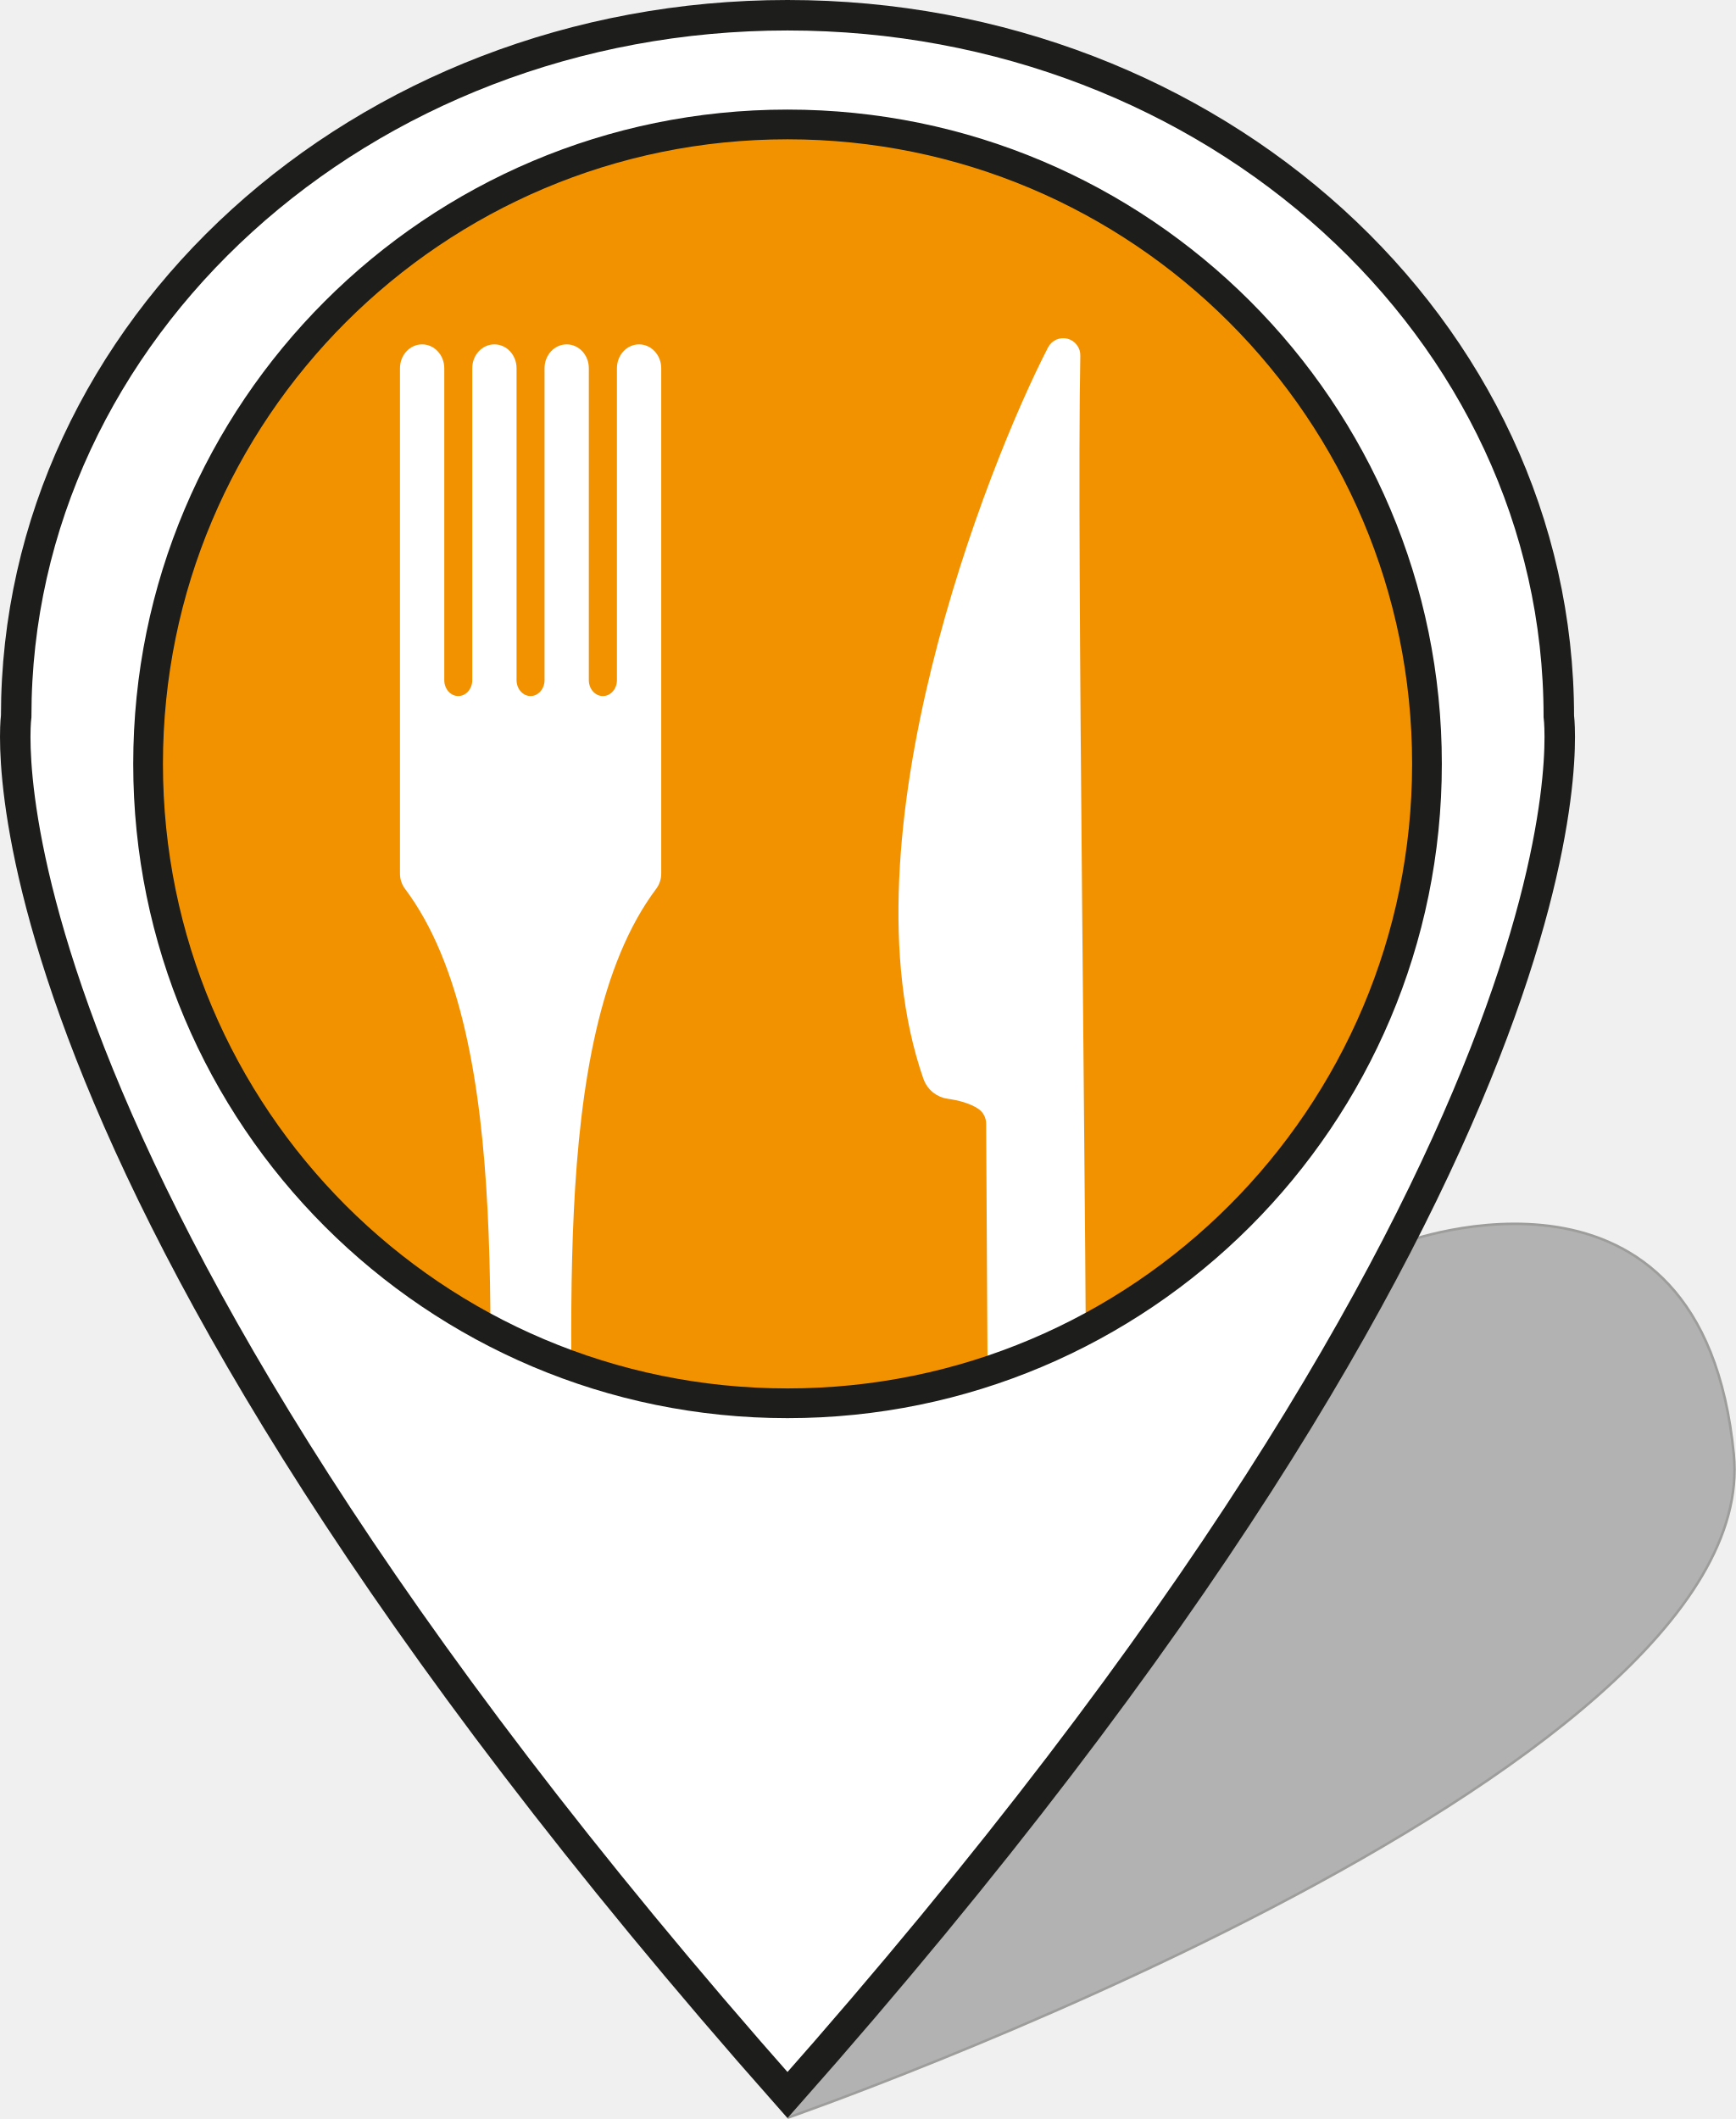
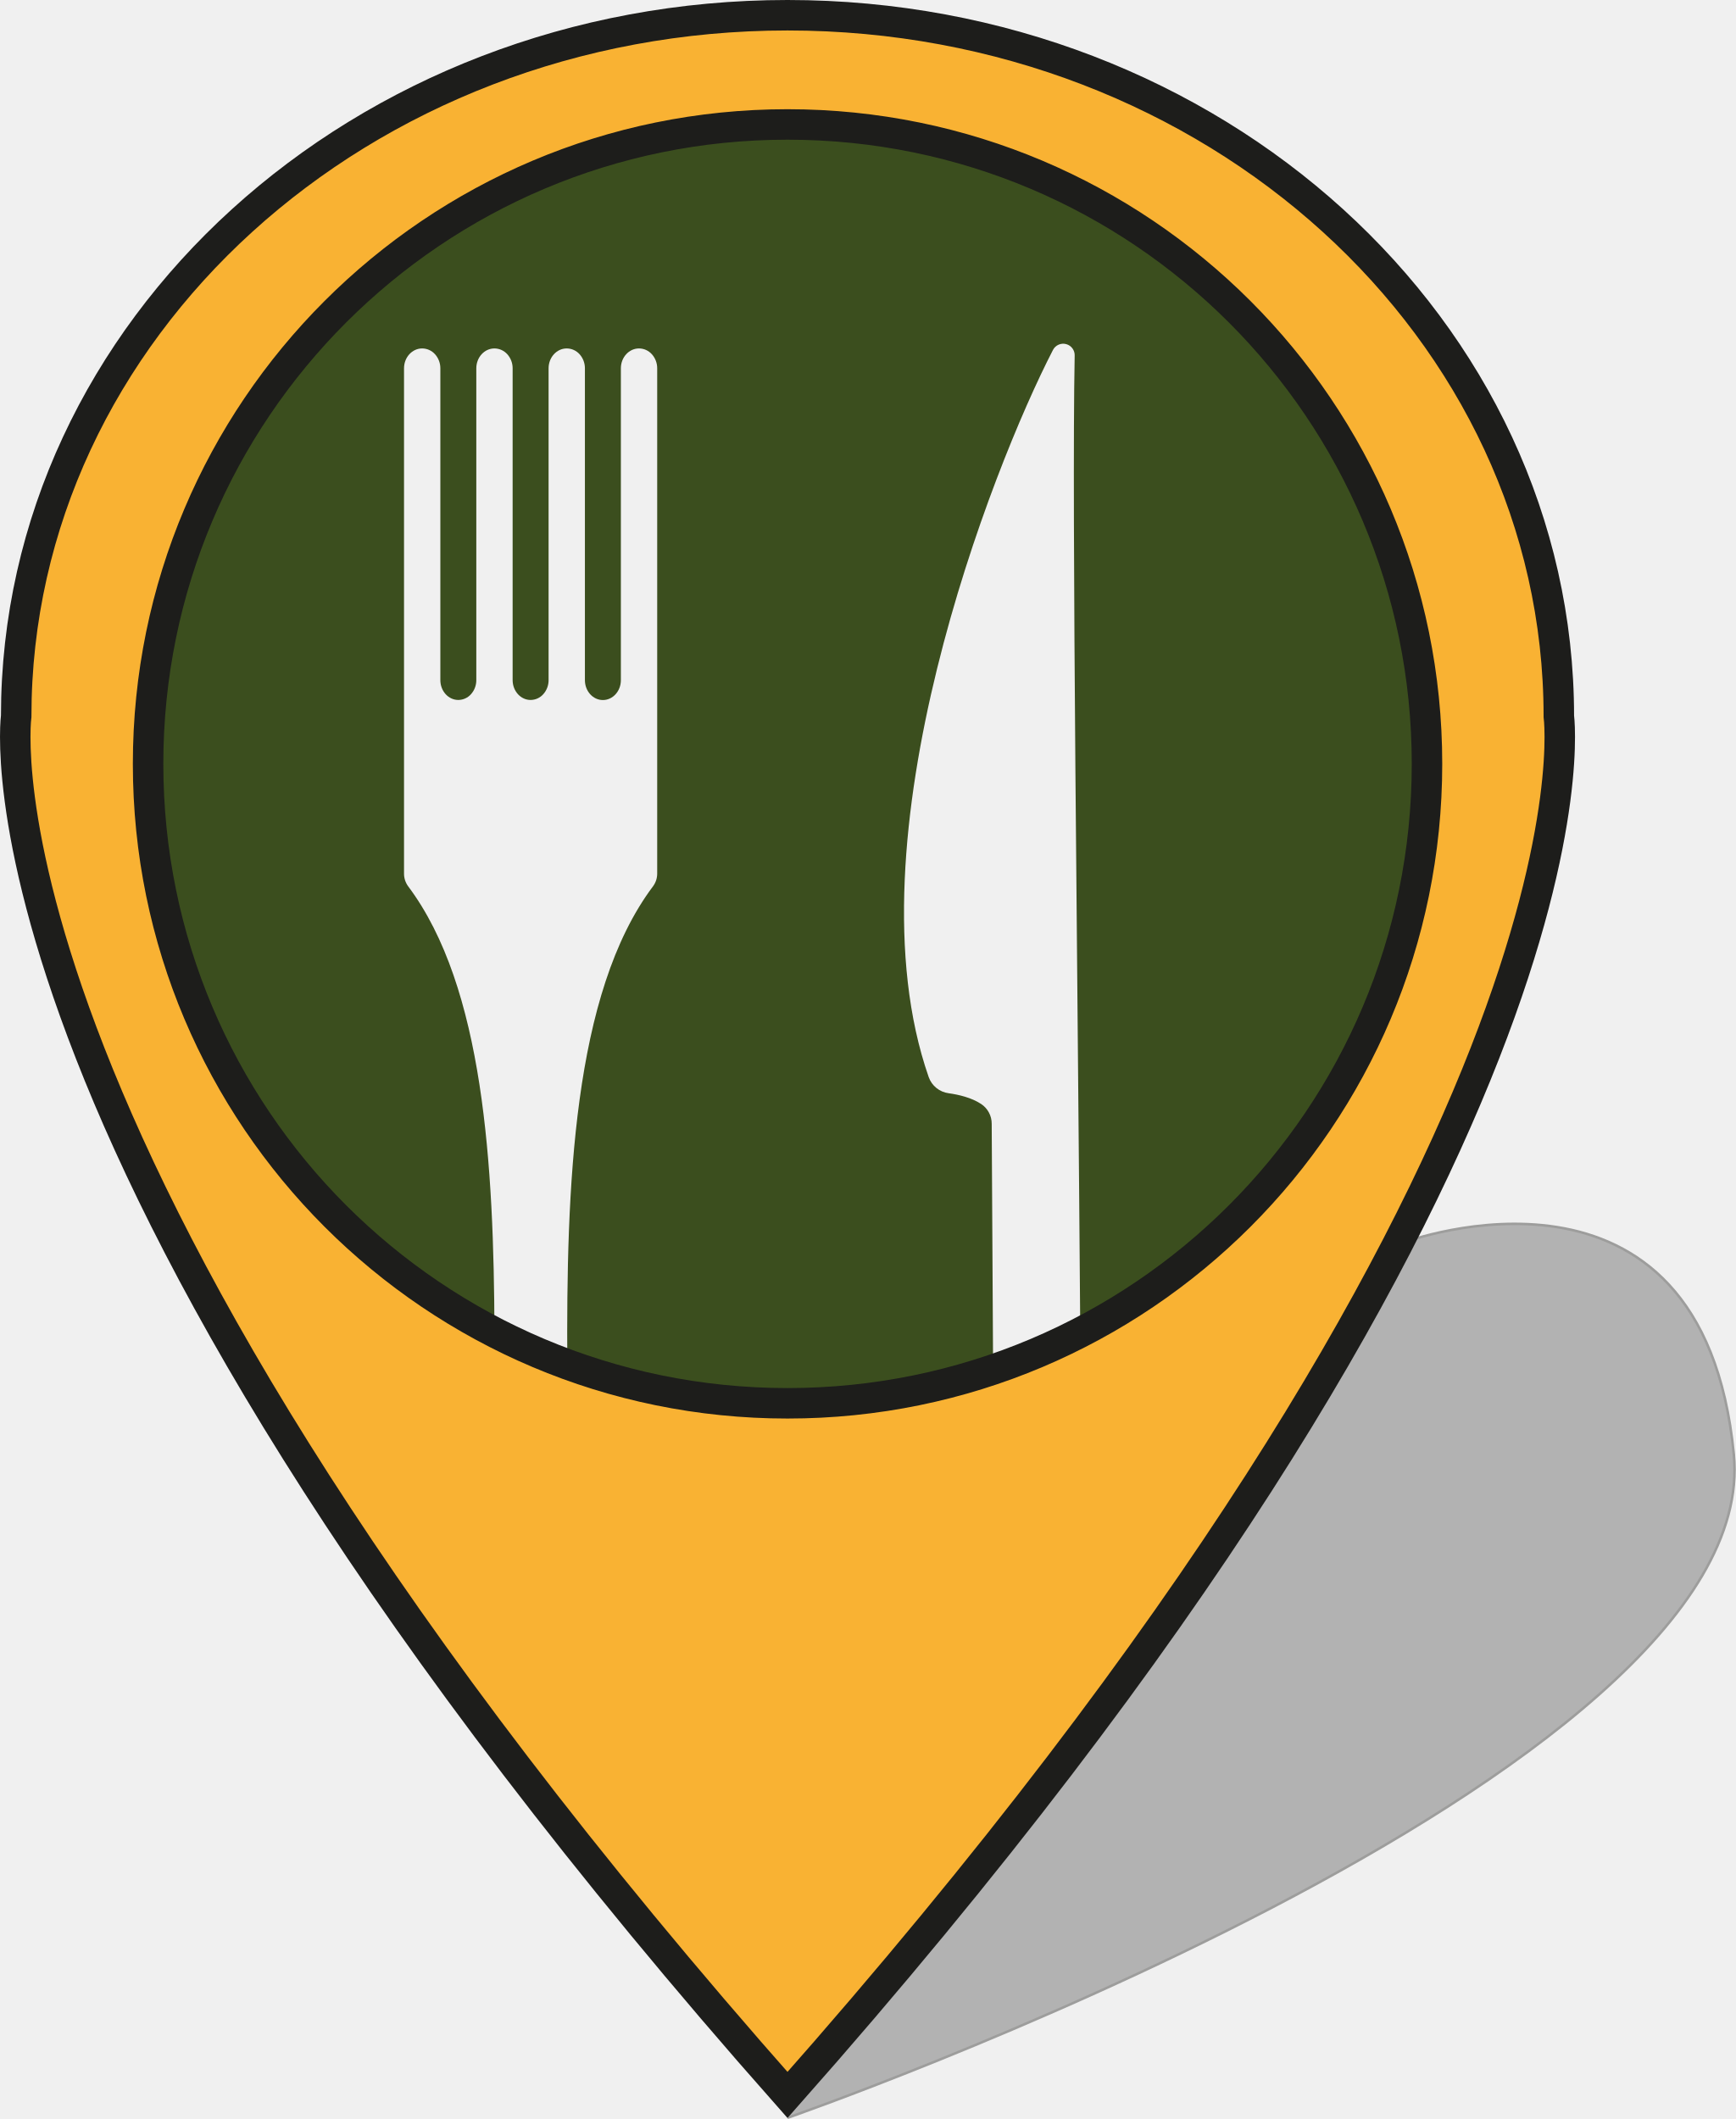
- <svg xmlns="http://www.w3.org/2000/svg" viewBox="0 0 620.77 757.87">
+ <svg xmlns="http://www.w3.org/2000/svg" viewBox="0 0 620.77 757.86">
  <defs>
-     <style>.cls-1{fill:#b2b2b2;stroke:#9d9d9c;stroke-width:0.9px;}.cls-1,.cls-2,.cls-3,.cls-5,.cls-7{stroke-miterlimit:10;}.cls-2,.cls-7{fill:none;}.cls-2{stroke:#008d36;}.cls-2,.cls-3{stroke-width:10.9px;}.cls-3,.cls-5,.cls-6{fill:#fff;}.cls-3,.cls-7{stroke:#1d1d1b;}.cls-4{fill:#f39200;}.cls-5,.cls-6{stroke:#fff;stroke-linecap:round;}.cls-5{stroke-width:2.85px;}.cls-6{stroke-linejoin:round;stroke-width:4px;}.cls-7{stroke-width:10.63px;}</style>
+     <style>.cls-1{fill:#b2b2b2;stroke:#9d9d9c;stroke-width:0.9px;}.cls-1,.cls-3,.cls-4{stroke-miterlimit:10;}.cls-2{fill:#3b4e1e;}.cls-3{fill:none;stroke:#008d36;}.cls-3,.cls-4{stroke-width:10.9px;}.cls-4{fill:#f9b233;stroke:#1d1d1b;}</style>
  </defs>
  <g id="shadow">
    <path class="cls-1" d="M519.67,867.12S869.33,745.47,858.1,629.81s-118-75.78-118-75.78" transform="translate(-238.04 -109.68)" />
  </g>
+   <g id="Resto">
+     <path class="cls-2" d="M748.37,382.88a228.68,228.68,0,0,1-124,203.38c-.91-127.85-3.07-293.88-2-349.34a4.11,4.11,0,0,0-7.76-2.08c-21.71,42.08-74,175.2-44.44,260.07a8.78,8.78,0,0,0,7.15,5.77c3.52.49,8.16,1.55,11.63,3.86a8.45,8.45,0,0,1,3.75,7.06l.5,87.89a229.85,229.85,0,0,1-152.28-1.83c-.37-63,1.91-132.7,30.66-171a7.61,7.61,0,0,0,1.49-4.55V241.38a7.48,7.48,0,0,0-1.9-5,6.22,6.22,0,0,0-4.6-2.08c-3.59,0-6.49,3.18-6.49,7.11V352.94c0,3.93-2.88,7.11-6.43,7.11s-6.43-3.18-6.43-7.11V241.38a7.48,7.48,0,0,0-1.9-5,6.21,6.21,0,0,0-4.6-2.08c-3.59,0-6.49,3.18-6.49,7.11V352.94a7.52,7.52,0,0,1-1.88,5,6.11,6.11,0,0,1-4.55,2.08c-3.55,0-6.43-3.18-6.43-7.11V241.38a7.48,7.48,0,0,0-1.9-5,6.22,6.22,0,0,0-4.6-2.08c-3.59,0-6.49,3.18-6.49,7.11V352.94a7.52,7.52,0,0,1-1.88,5,6.13,6.13,0,0,1-4.55,2.08c-3.55,0-6.43-3.18-6.43-7.11V241.38a7.48,7.48,0,0,0-1.9-5,6.21,6.21,0,0,0-4.6-2.08c-3.58,0-6.49,3.18-6.49,7.11V422.13a7.61,7.61,0,0,0,1.49,4.55c27,36,30.65,99.67,30.85,159.52A228.64,228.64,0,0,1,291,382.88c0-126.3,102.39-228.69,228.69-228.69S748.37,256.58,748.37,382.88Z" transform="translate(-238.04 -109.68)" />
+   </g>
  <g id="Pin">
-     <path class="cls-2" d="M795.52,365.52" transform="translate(-238.04 -109.68)" />
-     <path class="cls-2" d="M519.67,616.22" transform="translate(-238.04 -109.68)" />
-     <path class="cls-3" d="M519.67,859C222.48,523,243.83,365.83,243.83,365.83c0-138.46,123.5-250.7,275.84-250.7s275.85,112.24,275.85,250.7C795.52,365.83,816.87,523,519.67,859Z" transform="translate(-238.04 -109.68)" />
-   </g>
-   <g id="Resto">
-     <path class="cls-4" d="M748.37,382.88c0,126.31-102.39,228.69-228.7,228.69S291,509.19,291,382.88,393.37,154.19,519.67,154.19,748.37,256.58,748.37,382.88Z" transform="translate(-238.04 -109.68)" />
-     <path class="cls-5" d="M453.67,360.05c3.55,0,6.43-3.18,6.43-7.11V241.38c0-3.93,2.9-7.11,6.49-7.11h0c3.59,0,6.5,3.18,6.5,7.11V422.13a7.61,7.61,0,0,1-1.49,4.55c-41,54.58-28.17,173-30.56,245H415.19C412.2,599.7,425,481.26,384,426.68a7.61,7.61,0,0,1-1.49-4.55V241.38c0-3.93,2.91-7.11,6.49-7.11h0c3.59,0,6.5,3.18,6.5,7.11V352.94c0,3.93,2.88,7.11,6.43,7.11h0c3.55,0,6.43-3.18,6.43-7.11V241.38c0-3.93,2.9-7.11,6.49-7.11h0c3.59,0,6.5,3.18,6.5,7.11V352.94c0,3.93,2.88,7.11,6.43,7.11h0c3.55,0,6.43-3.18,6.43-7.11V241.38c0-3.93,2.9-7.11,6.49-7.11h0c3.59,0,6.5,3.18,6.5,7.11V352.94c0,3.93,2.87,7.11,6.43,7.11Z" transform="translate(-238.04 -109.68)" />
-     <path class="cls-6" d="M624.74,668.94c-.08-125.37-3.71-363.38-2.35-432a4.11,4.11,0,0,0-7.76-2.08c-21.71,42.08-74,175.2-44.44,260.07a8.78,8.78,0,0,0,7.15,5.77c3.52.49,8.16,1.55,11.63,3.86a8.45,8.45,0,0,1,3.75,7.06l.9,157.52a4.18,4.18,0,0,0,4.14,4.21l22.88-.13A4.19,4.19,0,0,0,624.74,668.94Z" transform="translate(-238.04 -109.68)" />
-   </g>
-   <g id="Calque_4" data-name="Calque 4">
-     <path class="cls-7" d="M748.37,382.88c0,126.31-102.39,228.69-228.7,228.69S291,509.19,291,382.88,393.37,154.19,519.67,154.19,748.37,256.58,748.37,382.88Z" transform="translate(-238.04 -109.68)" />
+     <path class="cls-3" d="M795.52,365.52" transform="translate(-238.04 -109.68)" />
+     <path class="cls-3" d="M519.67,616.22" transform="translate(-238.04 -109.68)" />
+     <path class="cls-4" d="M795.52,365.83c0-138.46-123.5-250.7-275.85-250.7S243.83,227.37,243.83,365.83c0,0-21.35,157.17,275.84,493.12C816.87,523,795.52,365.83,795.52,365.83ZM519.67,611.57C393.37,611.57,291,509.19,291,382.88S393.37,154.19,519.67,154.19s228.7,102.39,228.7,228.69S646,611.57,519.67,611.57Z" transform="translate(-238.04 -109.68)" />
  </g>
</svg>
